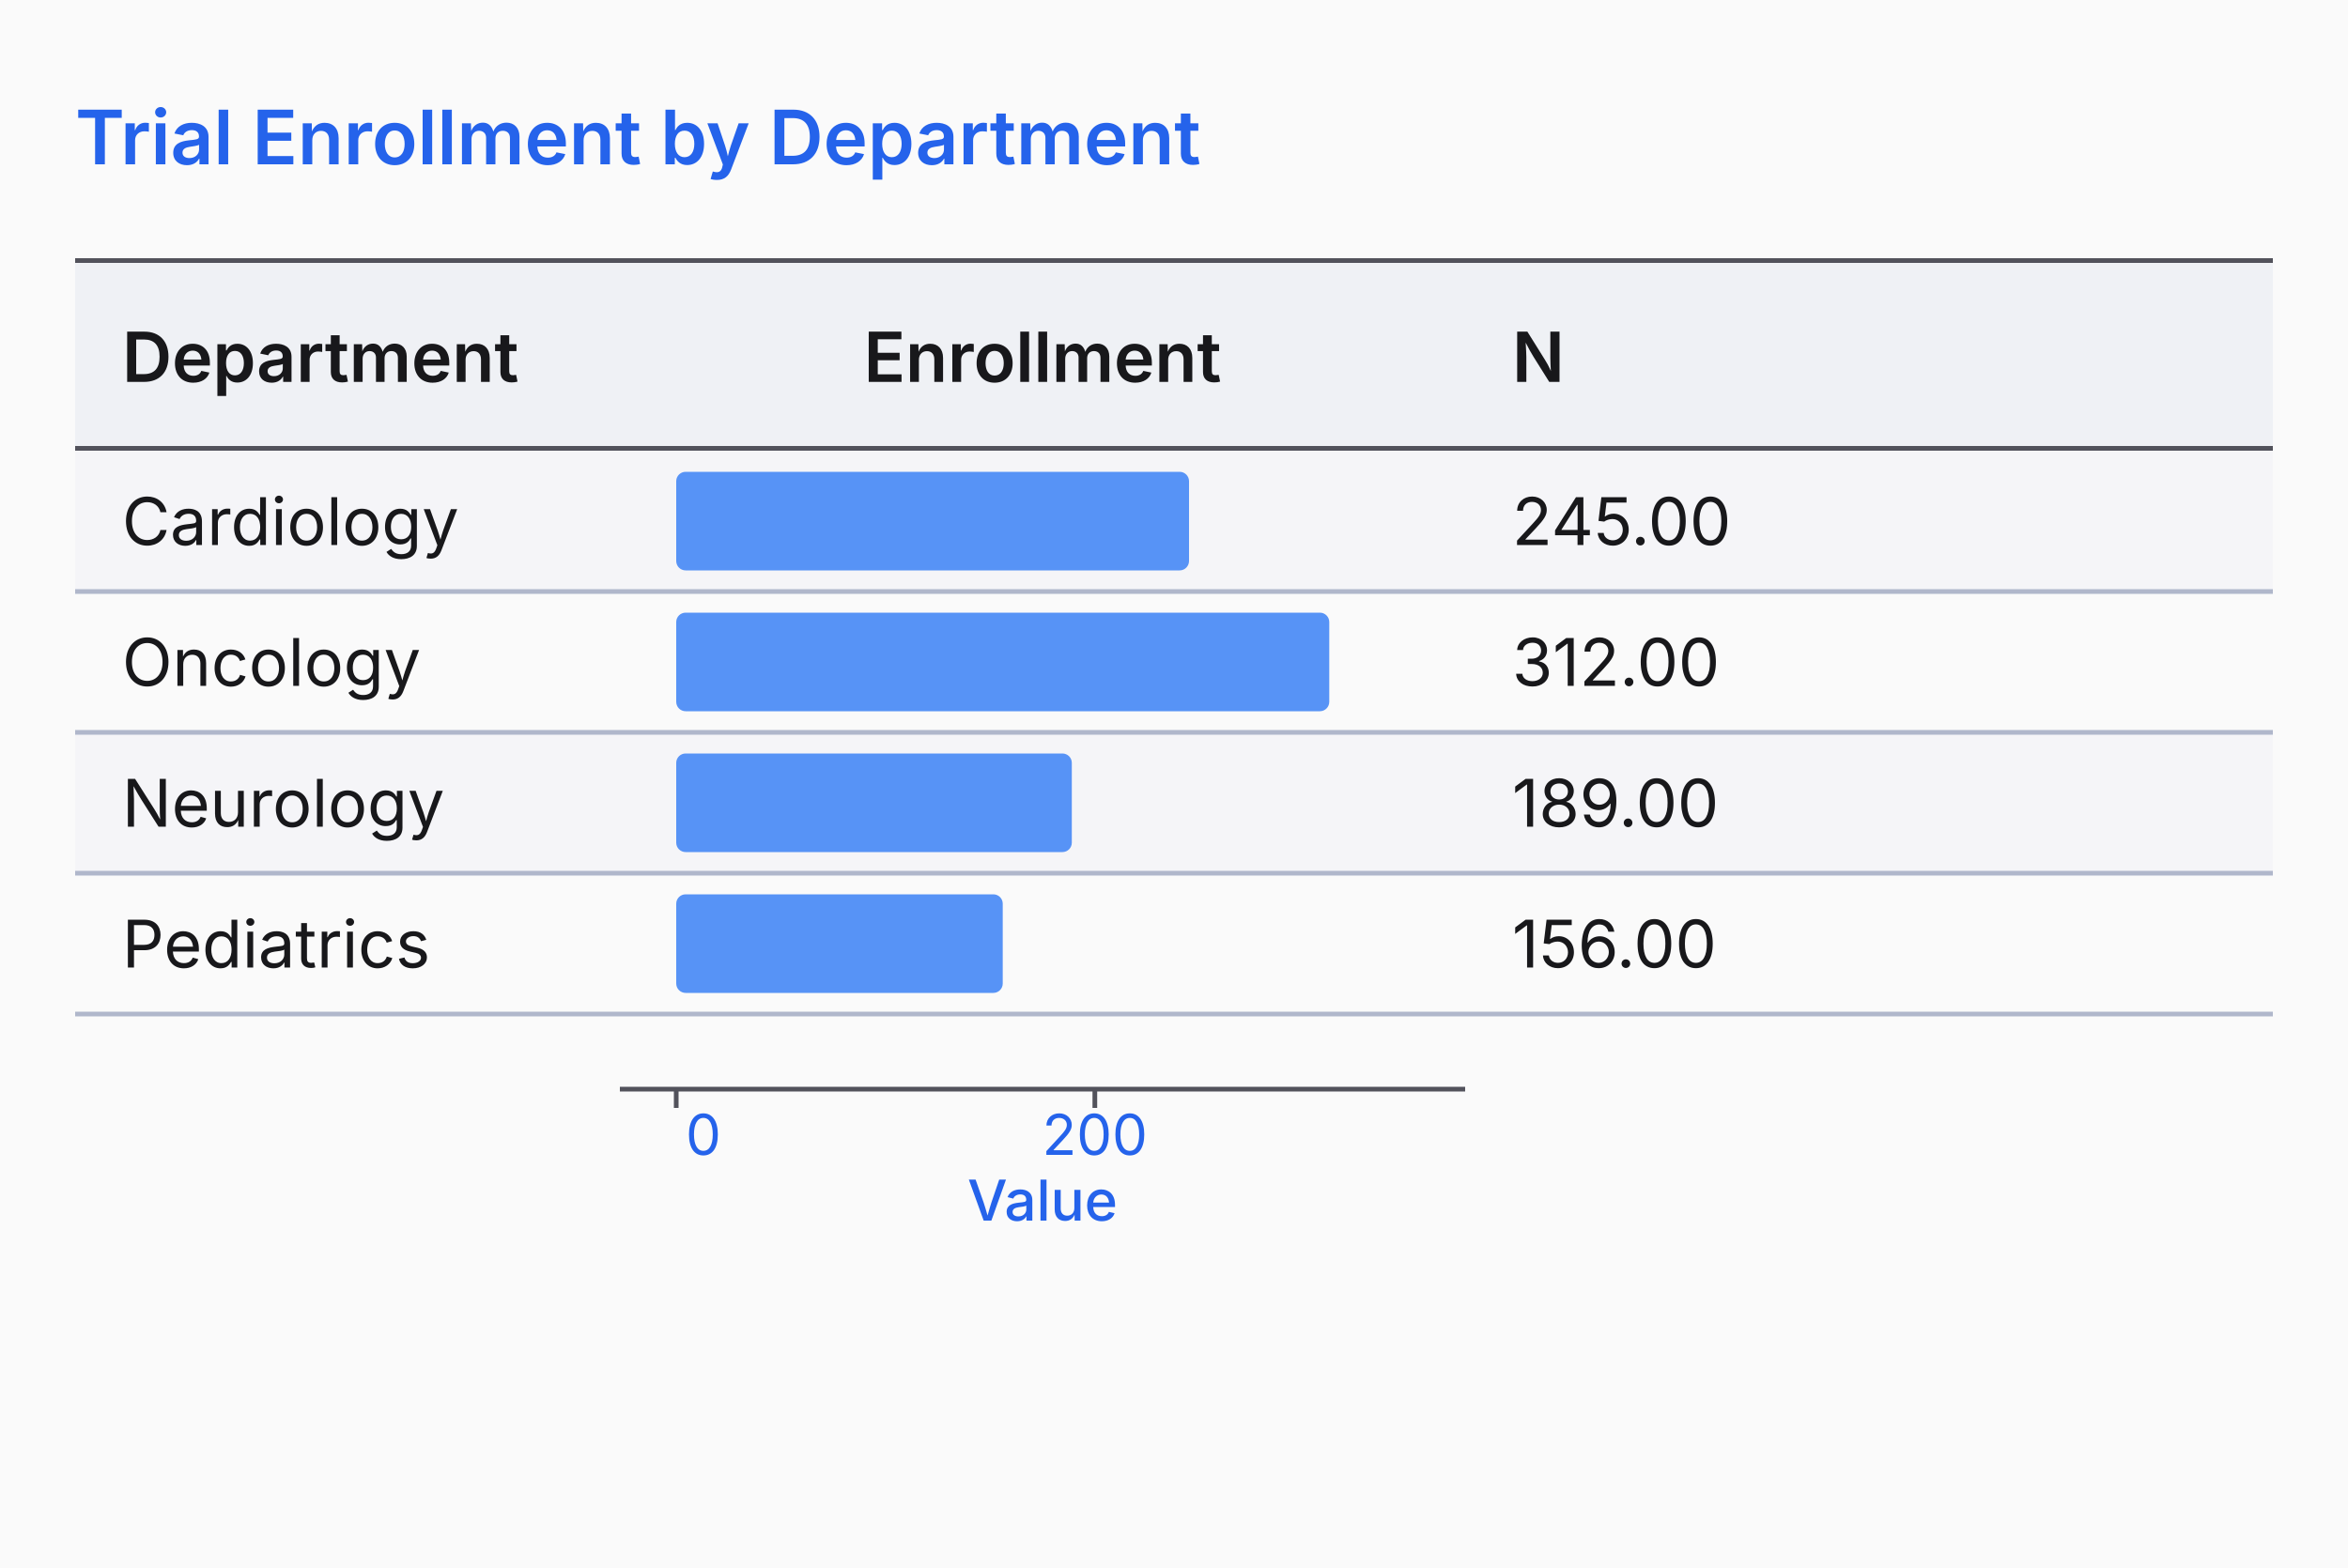
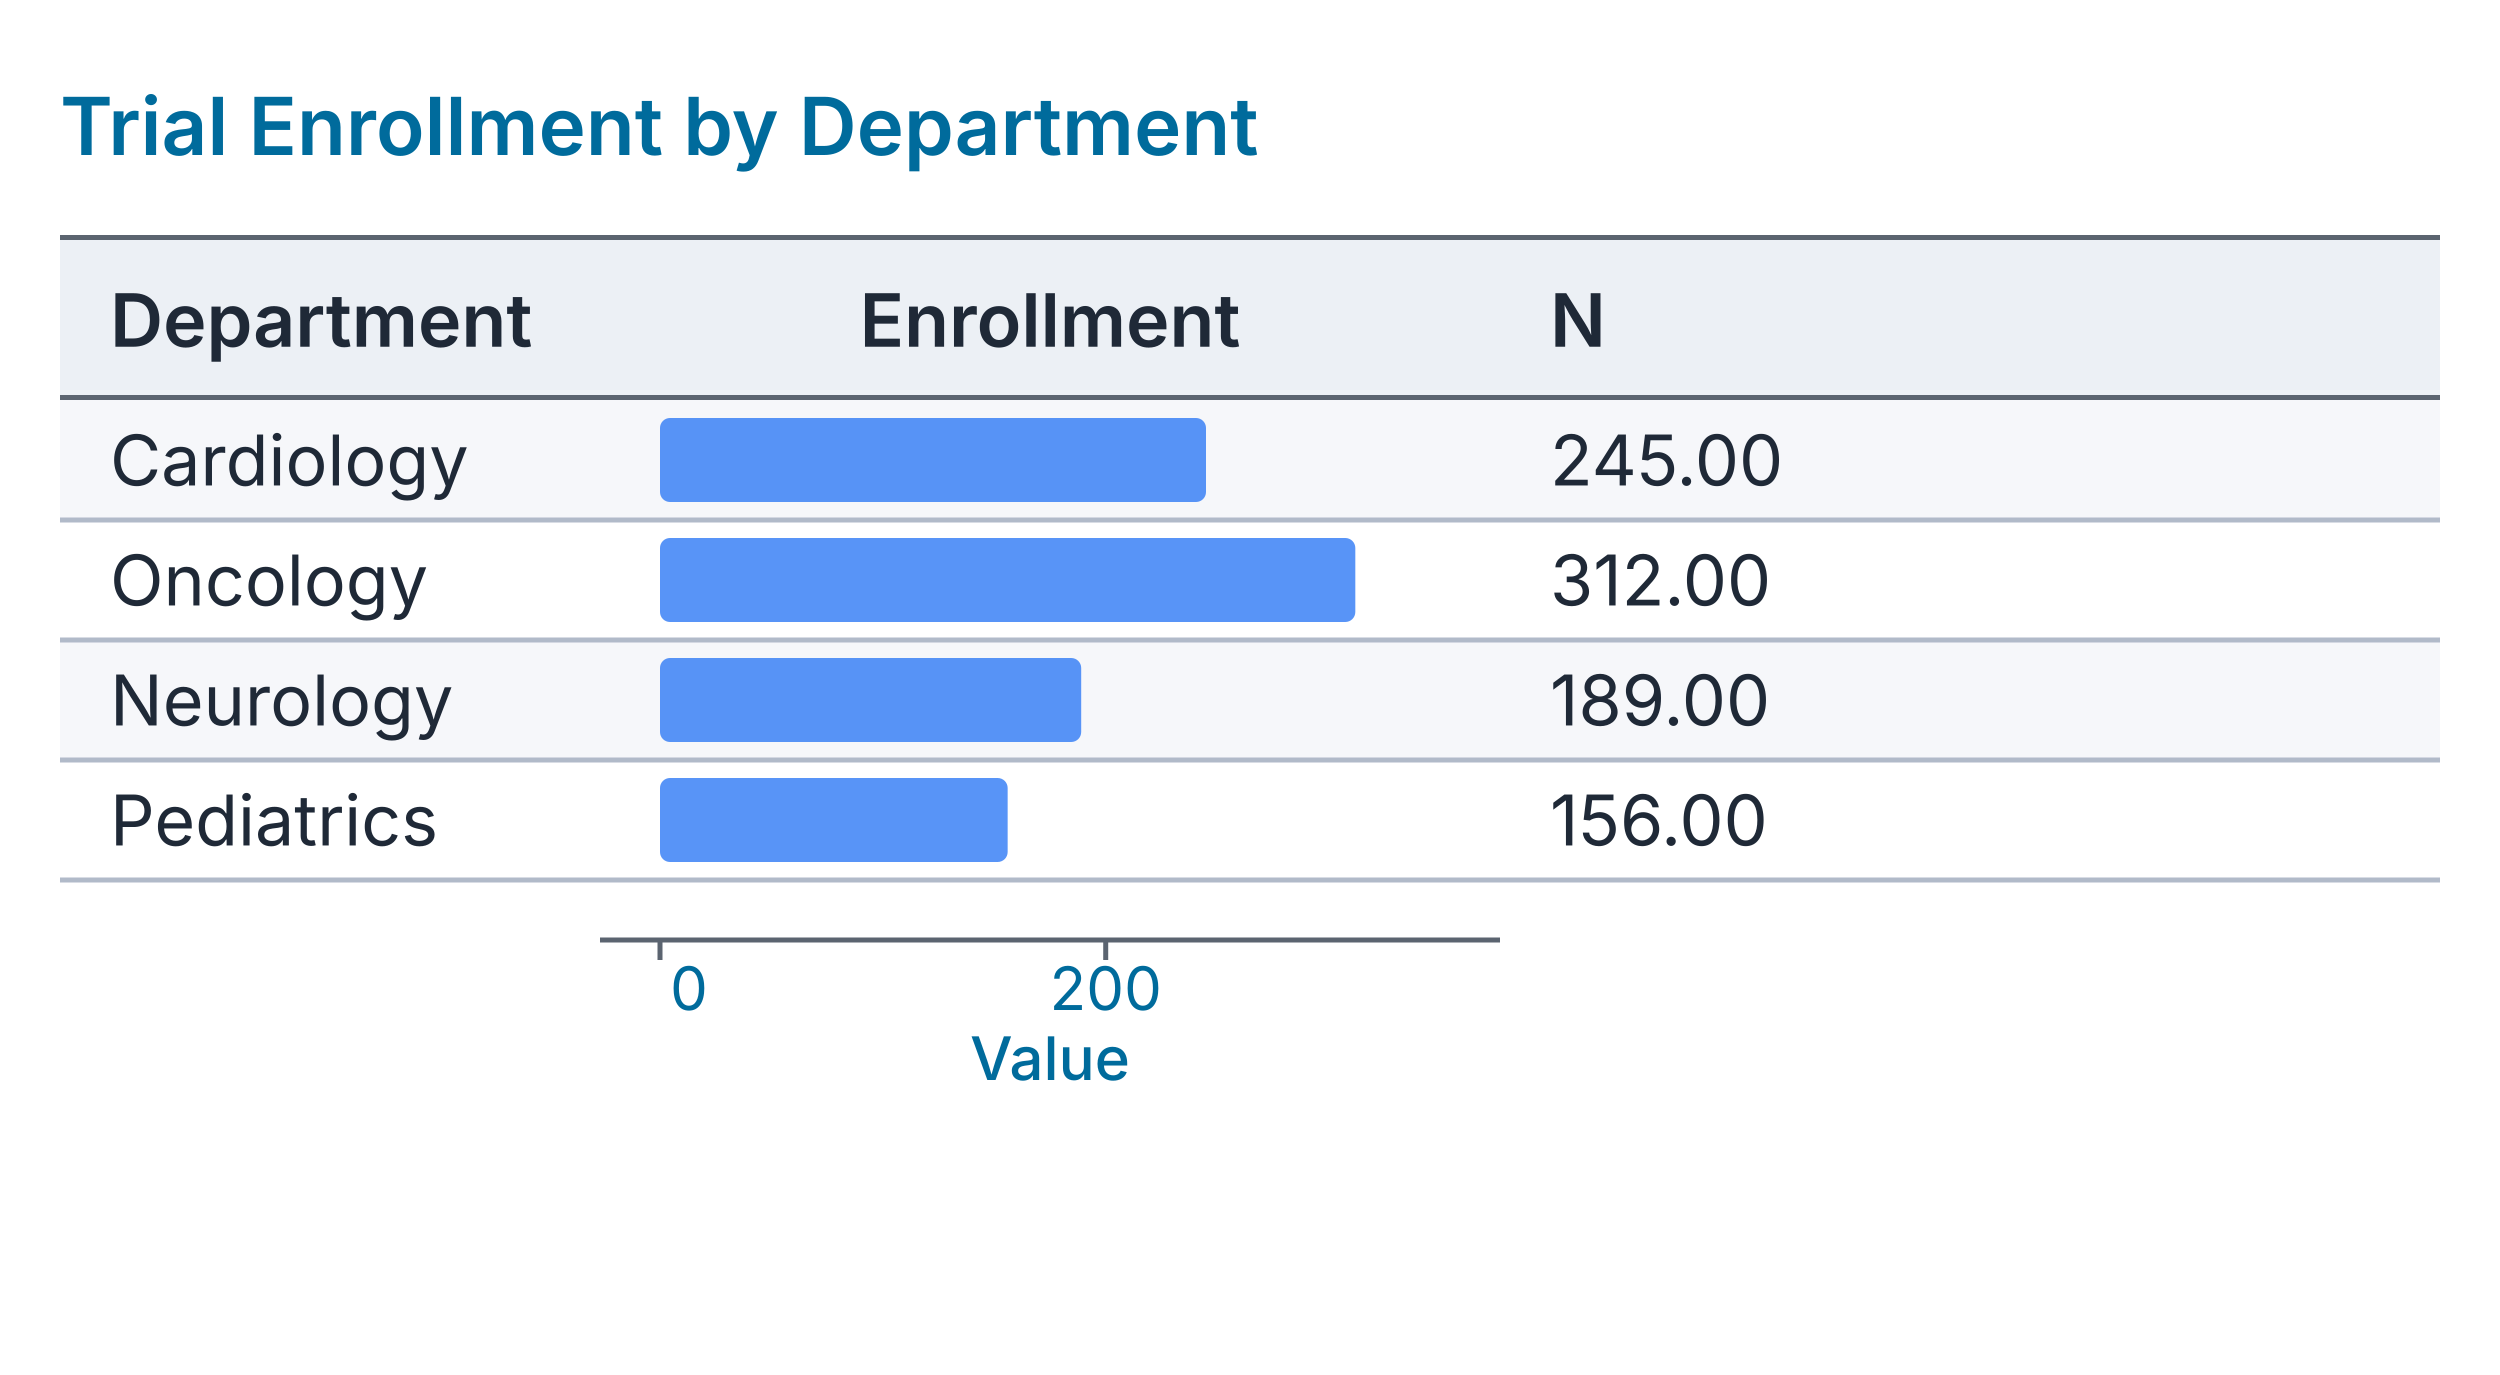
- <svg xmlns="http://www.w3.org/2000/svg" width="500" height="334" viewBox="0 0 500 334">
+ <svg xmlns="http://www.w3.org/2000/svg" width="500" height="275" viewBox="0 0 500 275">
  <style>
  text {
    font-variant-numeric: tabular-nums;
  }
  /* Use dominant-baseline for cell text to match CSS flex centering */
  .cell-text { dominant-baseline: central; }
</style>
-   <rect width="100%" height="100%" fill="#FAFAFA" />
-   <text x="16" y="35" font-family="Inter, system-ui, -apple-system, sans-serif" font-size="16px" font-weight="600" fill="#2563EB">Trial Enrollment by Department</text>
-   <line x1="16" x2="484" y1="56" y2="56" stroke="#52525B" stroke-width="2" />
-   <rect x="16" y="56" width="468" height="40" fill="#EFF1F5" />
-   <text class="cell-text" x="26" y="76" font-family="Inter, system-ui, -apple-system, sans-serif" font-size="14.7px" font-weight="600" fill="#18181B">Department</text>
-   <text class="cell-text" x="222" y="76" font-family="Inter, system-ui, -apple-system, sans-serif" font-size="14.7px" font-weight="600" text-anchor="middle" fill="#18181B">Enrollment</text>
-   <text class="cell-text" x="322" y="76" font-family="Inter, system-ui, -apple-system, sans-serif" font-size="14.7px" font-weight="600" text-anchor="start" fill="#18181B">N</text>
-   <line x1="16" x2="484" y1="96" y2="96" stroke="#52525B" stroke-width="2" />
-   <rect x="16" y="96" width="468" height="30" fill="#F5F5F8" />
-   <rect x="16" y="156" width="468" height="30" fill="#F5F5F8" />
+   <rect width="100%" height="100%" fill="#FFFFFF" />
+   <text x="12" y="31" font-family="Inter, -apple-system, system-ui, 'Segoe UI', sans-serif" font-size="16px" font-weight="600" fill="#006B9C">Trial Enrollment by Department</text>
+   <line x1="12" x2="488" y1="48" y2="48" stroke="#5B6470" stroke-width="2" />
+   <rect x="12" y="48" width="476" height="32" fill="#ECF0F5" />
+   <text class="cell-text" x="22" y="64" font-family="Inter, -apple-system, system-ui, 'Segoe UI', sans-serif" font-size="14.7px" font-weight="600" fill="#1F2937">Department</text>
+   <text class="cell-text" x="210" y="64" font-family="Inter, -apple-system, system-ui, 'Segoe UI', sans-serif" font-size="14.7px" font-weight="600" text-anchor="middle" fill="#1F2937">Enrollment</text>
+   <text class="cell-text" x="310" y="64" font-family="Inter, -apple-system, system-ui, 'Segoe UI', sans-serif" font-size="14.7px" font-weight="600" text-anchor="start" fill="#1F2937">N</text>
+   <line x1="12" x2="488" y1="80" y2="80" stroke="#5B6470" stroke-width="2" />
+   <rect x="12" y="80" width="476" height="24" fill="#F6F7FA" />
+   <rect x="12" y="128" width="476" height="24" fill="#F6F7FA" />
  <defs>
    <clipPath id="viz-clip-viz_bar_enrollment">
-       <rect x="144" y="96" width="156" height="120" />
+       <rect x="132" y="80" width="156" height="96" />
    </clipPath>
  </defs>
  <g clip-path="url(#viz-clip-viz_bar_enrollment)">
-     <rect x="144" y="100.5" width="109.2" height="21" fill="#3b82f6" fill-opacity="0.85" rx="2" class="viz-bar-segment" />
-     <rect x="144" y="130.5" width="139.063" height="21" fill="#3b82f6" fill-opacity="0.85" rx="2" class="viz-bar-segment" />
-     <rect x="144" y="160.5" width="84.24" height="21" fill="#3b82f6" fill-opacity="0.85" rx="2" class="viz-bar-segment" />
-     <rect x="144" y="190.5" width="69.531" height="21" fill="#3b82f6" fill-opacity="0.85" rx="2" class="viz-bar-segment" />
+     <rect x="132" y="83.6" width="109.2" height="16.8" fill="#3b82f6" fill-opacity="0.85" rx="2" class="viz-bar-segment" />
+     <rect x="132" y="107.6" width="139.063" height="16.8" fill="#3b82f6" fill-opacity="0.85" rx="2" class="viz-bar-segment" />
+     <rect x="132" y="131.6" width="84.24" height="16.8" fill="#3b82f6" fill-opacity="0.85" rx="2" class="viz-bar-segment" />
+     <rect x="132" y="155.6" width="69.531" height="16.8" fill="#3b82f6" fill-opacity="0.85" rx="2" class="viz-bar-segment" />
  </g>
-   <g transform="translate(0, 232)">
-     <line x1="132" x2="312" y1="0" y2="0" stroke="#52525B" stroke-width="1" />
-     <line x1="144" x2="144" y1="0" y2="4" stroke="#52525B" stroke-width="1" />
-     <text x="146" y="14" text-anchor="start" font-family="Inter, system-ui, -apple-system, sans-serif" font-size="12px" font-weight="400" fill="#2563EB">0</text>
-     <line x1="233.143" x2="233.143" y1="0" y2="4" stroke="#52525B" stroke-width="1" />
-     <text x="233.143" y="14" text-anchor="middle" font-family="Inter, system-ui, -apple-system, sans-serif" font-size="12px" font-weight="400" fill="#2563EB">200</text>
-     <text x="222" y="28" text-anchor="middle" font-family="Inter, system-ui, -apple-system, sans-serif" font-size="12px" font-weight="500" fill="#2563EB">Value</text>
+   <g transform="translate(0, 188)">
+     <line x1="120" x2="300" y1="0" y2="0" stroke="#5B6470" stroke-width="1" />
+     <line x1="132" x2="132" y1="0" y2="4" stroke="#5B6470" stroke-width="1" />
+     <text x="134" y="14" text-anchor="start" font-family="Inter, -apple-system, system-ui, 'Segoe UI', sans-serif" font-size="12px" font-weight="400" fill="#006B9C">0</text>
+     <line x1="221.143" x2="221.143" y1="0" y2="4" stroke="#5B6470" stroke-width="1" />
+     <text x="221.143" y="14" text-anchor="middle" font-family="Inter, -apple-system, system-ui, 'Segoe UI', sans-serif" font-size="12px" font-weight="400" fill="#006B9C">200</text>
+     <text x="210" y="28" text-anchor="middle" font-family="Inter, -apple-system, system-ui, 'Segoe UI', sans-serif" font-size="12px" font-weight="500" fill="#006B9C">Value</text>
  </g>
-   <text class="cell-text" x="26" y="111" font-family="Inter, system-ui, -apple-system, sans-serif" font-size="14px" font-weight="400" font-style="normal" fill="#18181B">Cardiology</text>
-   <text class="cell-text" x="322" y="111" font-family="Inter, system-ui, -apple-system, sans-serif" font-size="14px" font-weight="400" font-style="normal" text-anchor="start" fill="#18181B">245.00</text>
-   <line x1="16" x2="484" y1="126" y2="126" stroke="#B0B7CB" stroke-width="1" />
-   <text class="cell-text" x="26" y="141" font-family="Inter, system-ui, -apple-system, sans-serif" font-size="14px" font-weight="400" font-style="normal" fill="#18181B">Oncology</text>
-   <text class="cell-text" x="322" y="141" font-family="Inter, system-ui, -apple-system, sans-serif" font-size="14px" font-weight="400" font-style="normal" text-anchor="start" fill="#18181B">312.00</text>
-   <line x1="16" x2="484" y1="156" y2="156" stroke="#B0B7CB" stroke-width="1" />
-   <text class="cell-text" x="26" y="171" font-family="Inter, system-ui, -apple-system, sans-serif" font-size="14px" font-weight="400" font-style="normal" fill="#18181B">Neurology</text>
-   <text class="cell-text" x="322" y="171" font-family="Inter, system-ui, -apple-system, sans-serif" font-size="14px" font-weight="400" font-style="normal" text-anchor="start" fill="#18181B">189.00</text>
-   <line x1="16" x2="484" y1="186" y2="186" stroke="#B0B7CB" stroke-width="1" />
-   <text class="cell-text" x="26" y="201" font-family="Inter, system-ui, -apple-system, sans-serif" font-size="14px" font-weight="400" font-style="normal" fill="#18181B">Pediatrics</text>
-   <text class="cell-text" x="322" y="201" font-family="Inter, system-ui, -apple-system, sans-serif" font-size="14px" font-weight="400" font-style="normal" text-anchor="start" fill="#18181B">156.00</text>
-   <line x1="16" x2="484" y1="216" y2="216" stroke="#B0B7CB" stroke-width="1" />
+   <text class="cell-text" x="22" y="92" font-family="Inter, -apple-system, system-ui, 'Segoe UI', sans-serif" font-size="14px" font-weight="400" font-style="normal" fill="#1F2937">Cardiology</text>
+   <text class="cell-text" x="310" y="92" font-family="Inter, -apple-system, system-ui, 'Segoe UI', sans-serif" font-size="14px" font-weight="400" font-style="normal" text-anchor="start" fill="#1F2937">245.00</text>
+   <line x1="12" x2="488" y1="104" y2="104" stroke="#B1BAC9" stroke-width="1" />
+   <text class="cell-text" x="22" y="116" font-family="Inter, -apple-system, system-ui, 'Segoe UI', sans-serif" font-size="14px" font-weight="400" font-style="normal" fill="#1F2937">Oncology</text>
+   <text class="cell-text" x="310" y="116" font-family="Inter, -apple-system, system-ui, 'Segoe UI', sans-serif" font-size="14px" font-weight="400" font-style="normal" text-anchor="start" fill="#1F2937">312.00</text>
+   <line x1="12" x2="488" y1="128" y2="128" stroke="#B1BAC9" stroke-width="1" />
+   <text class="cell-text" x="22" y="140" font-family="Inter, -apple-system, system-ui, 'Segoe UI', sans-serif" font-size="14px" font-weight="400" font-style="normal" fill="#1F2937">Neurology</text>
+   <text class="cell-text" x="310" y="140" font-family="Inter, -apple-system, system-ui, 'Segoe UI', sans-serif" font-size="14px" font-weight="400" font-style="normal" text-anchor="start" fill="#1F2937">189.00</text>
+   <line x1="12" x2="488" y1="152" y2="152" stroke="#B1BAC9" stroke-width="1" />
+   <text class="cell-text" x="22" y="164" font-family="Inter, -apple-system, system-ui, 'Segoe UI', sans-serif" font-size="14px" font-weight="400" font-style="normal" fill="#1F2937">Pediatrics</text>
+   <text class="cell-text" x="310" y="164" font-family="Inter, -apple-system, system-ui, 'Segoe UI', sans-serif" font-size="14px" font-weight="400" font-style="normal" text-anchor="start" fill="#1F2937">156.00</text>
+   <line x1="12" x2="488" y1="176" y2="176" stroke="#B1BAC9" stroke-width="1" />
</svg>
